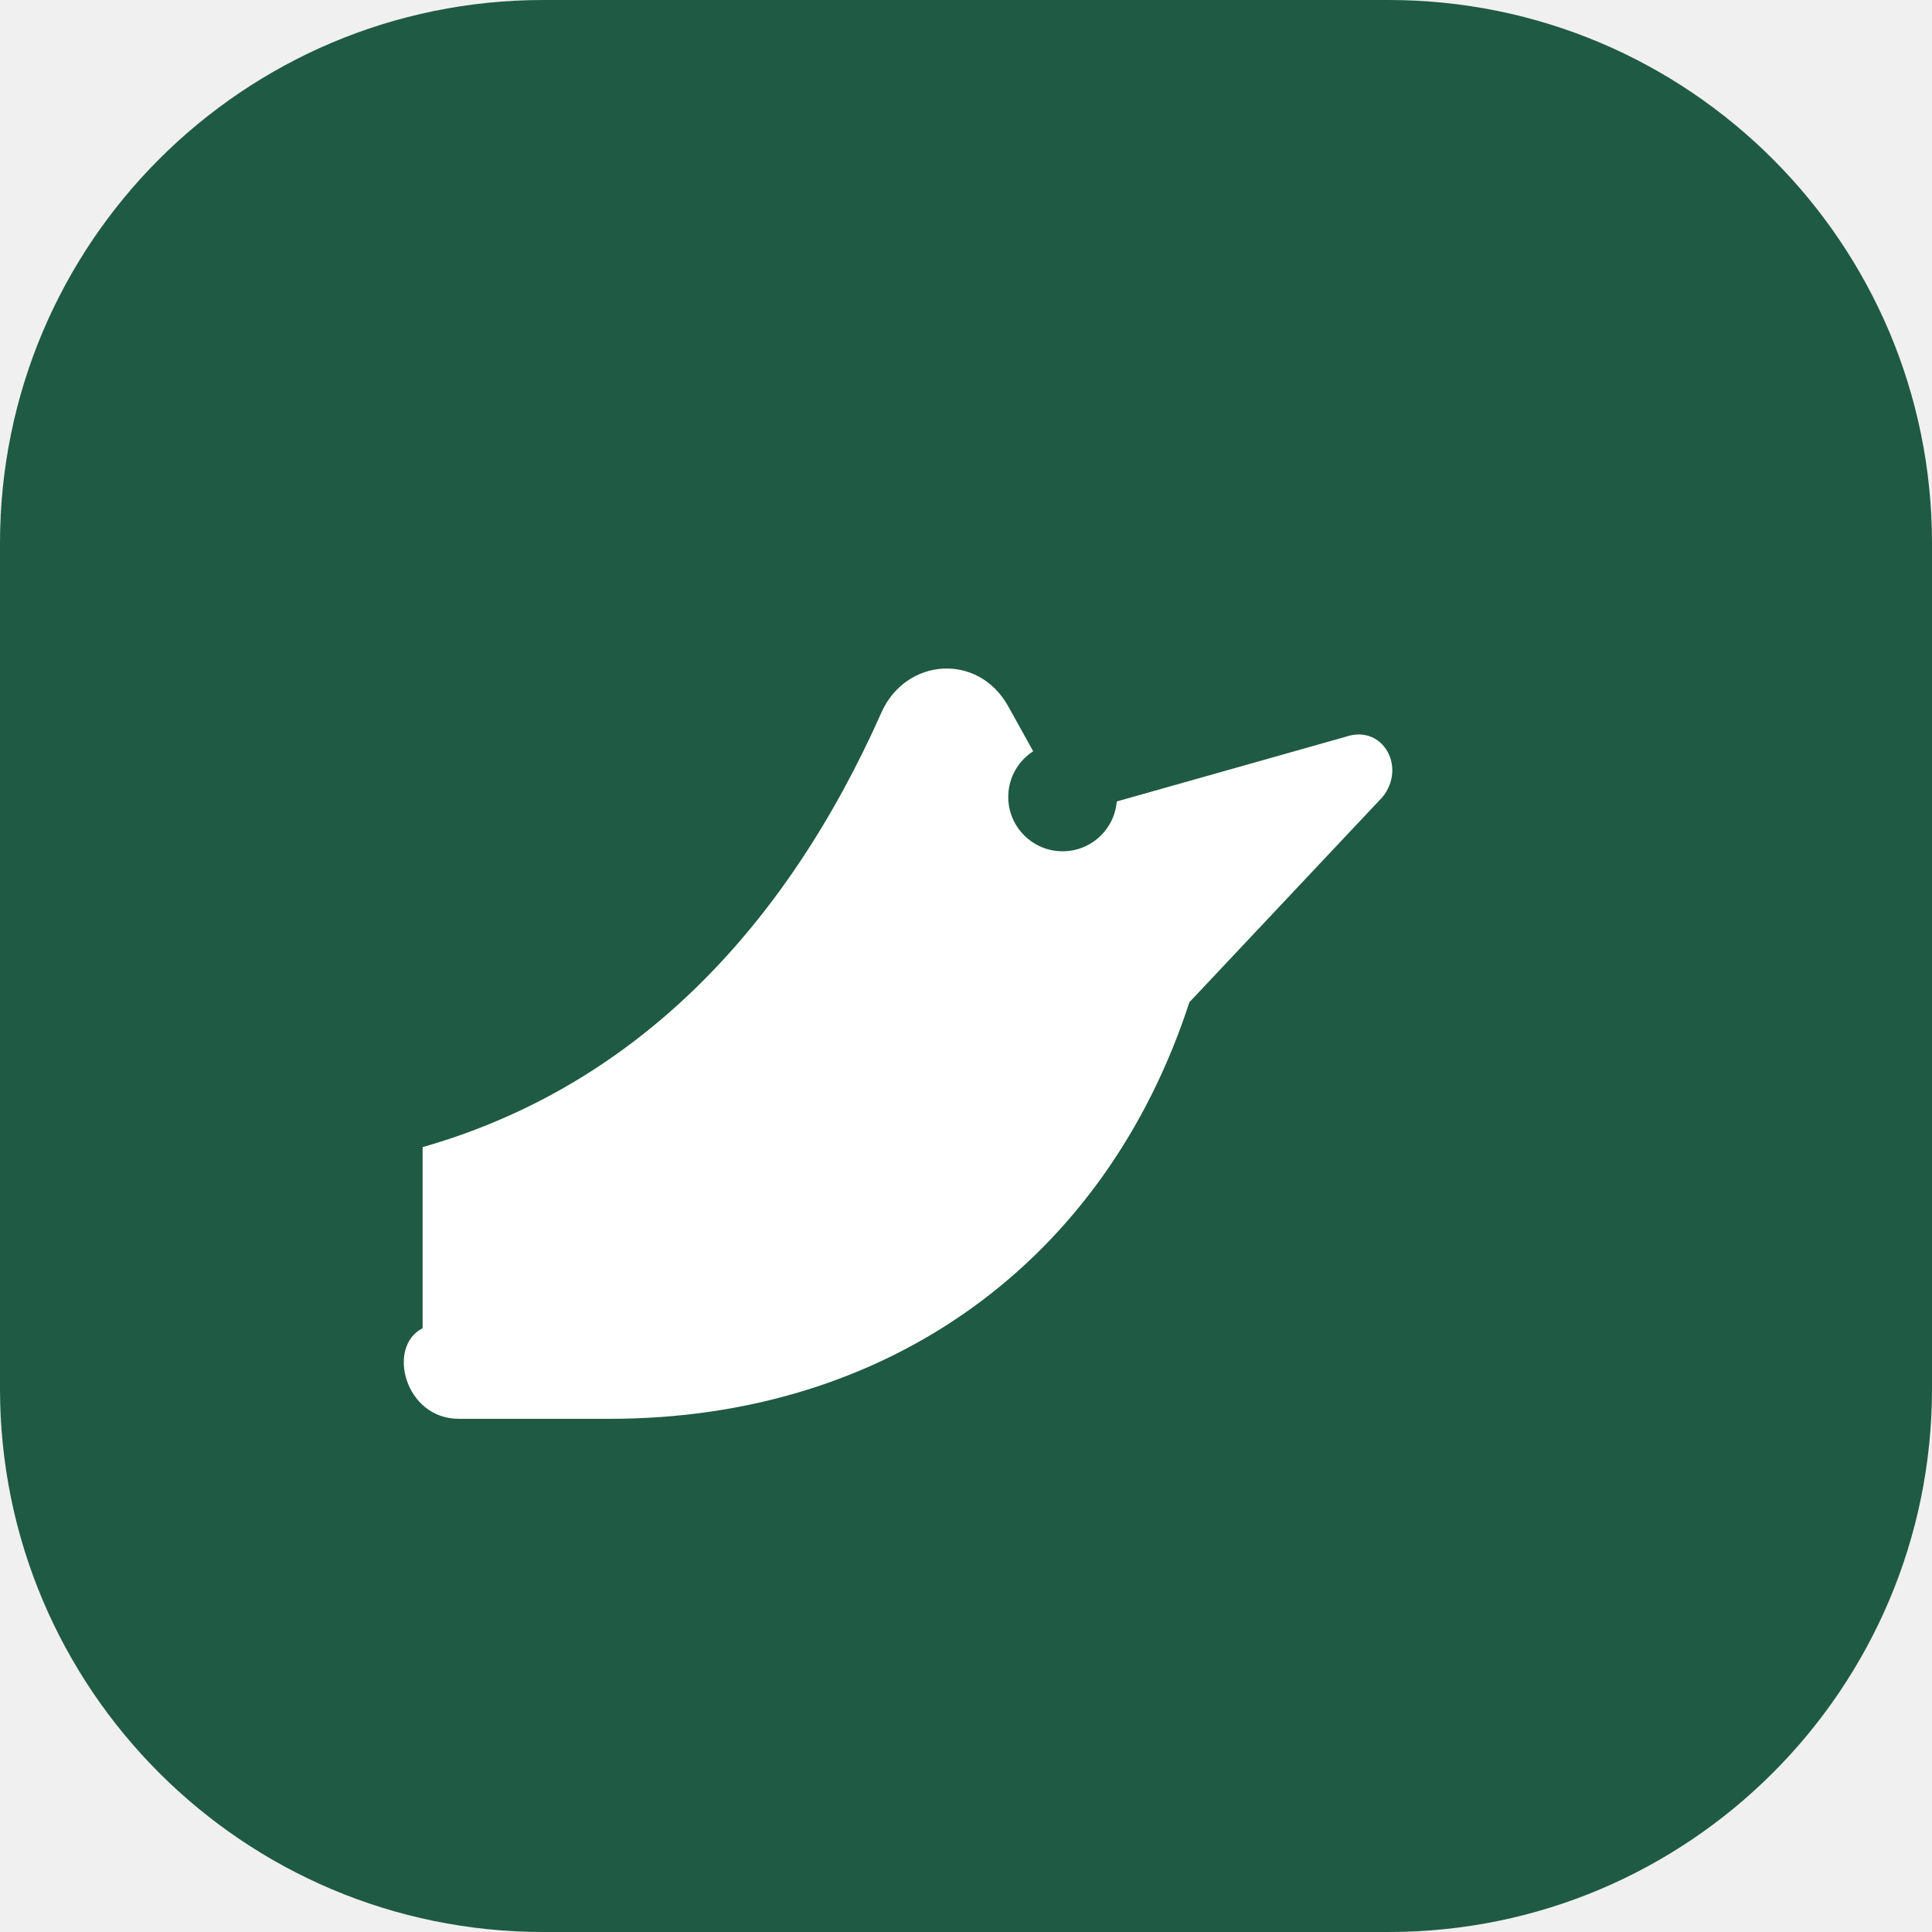
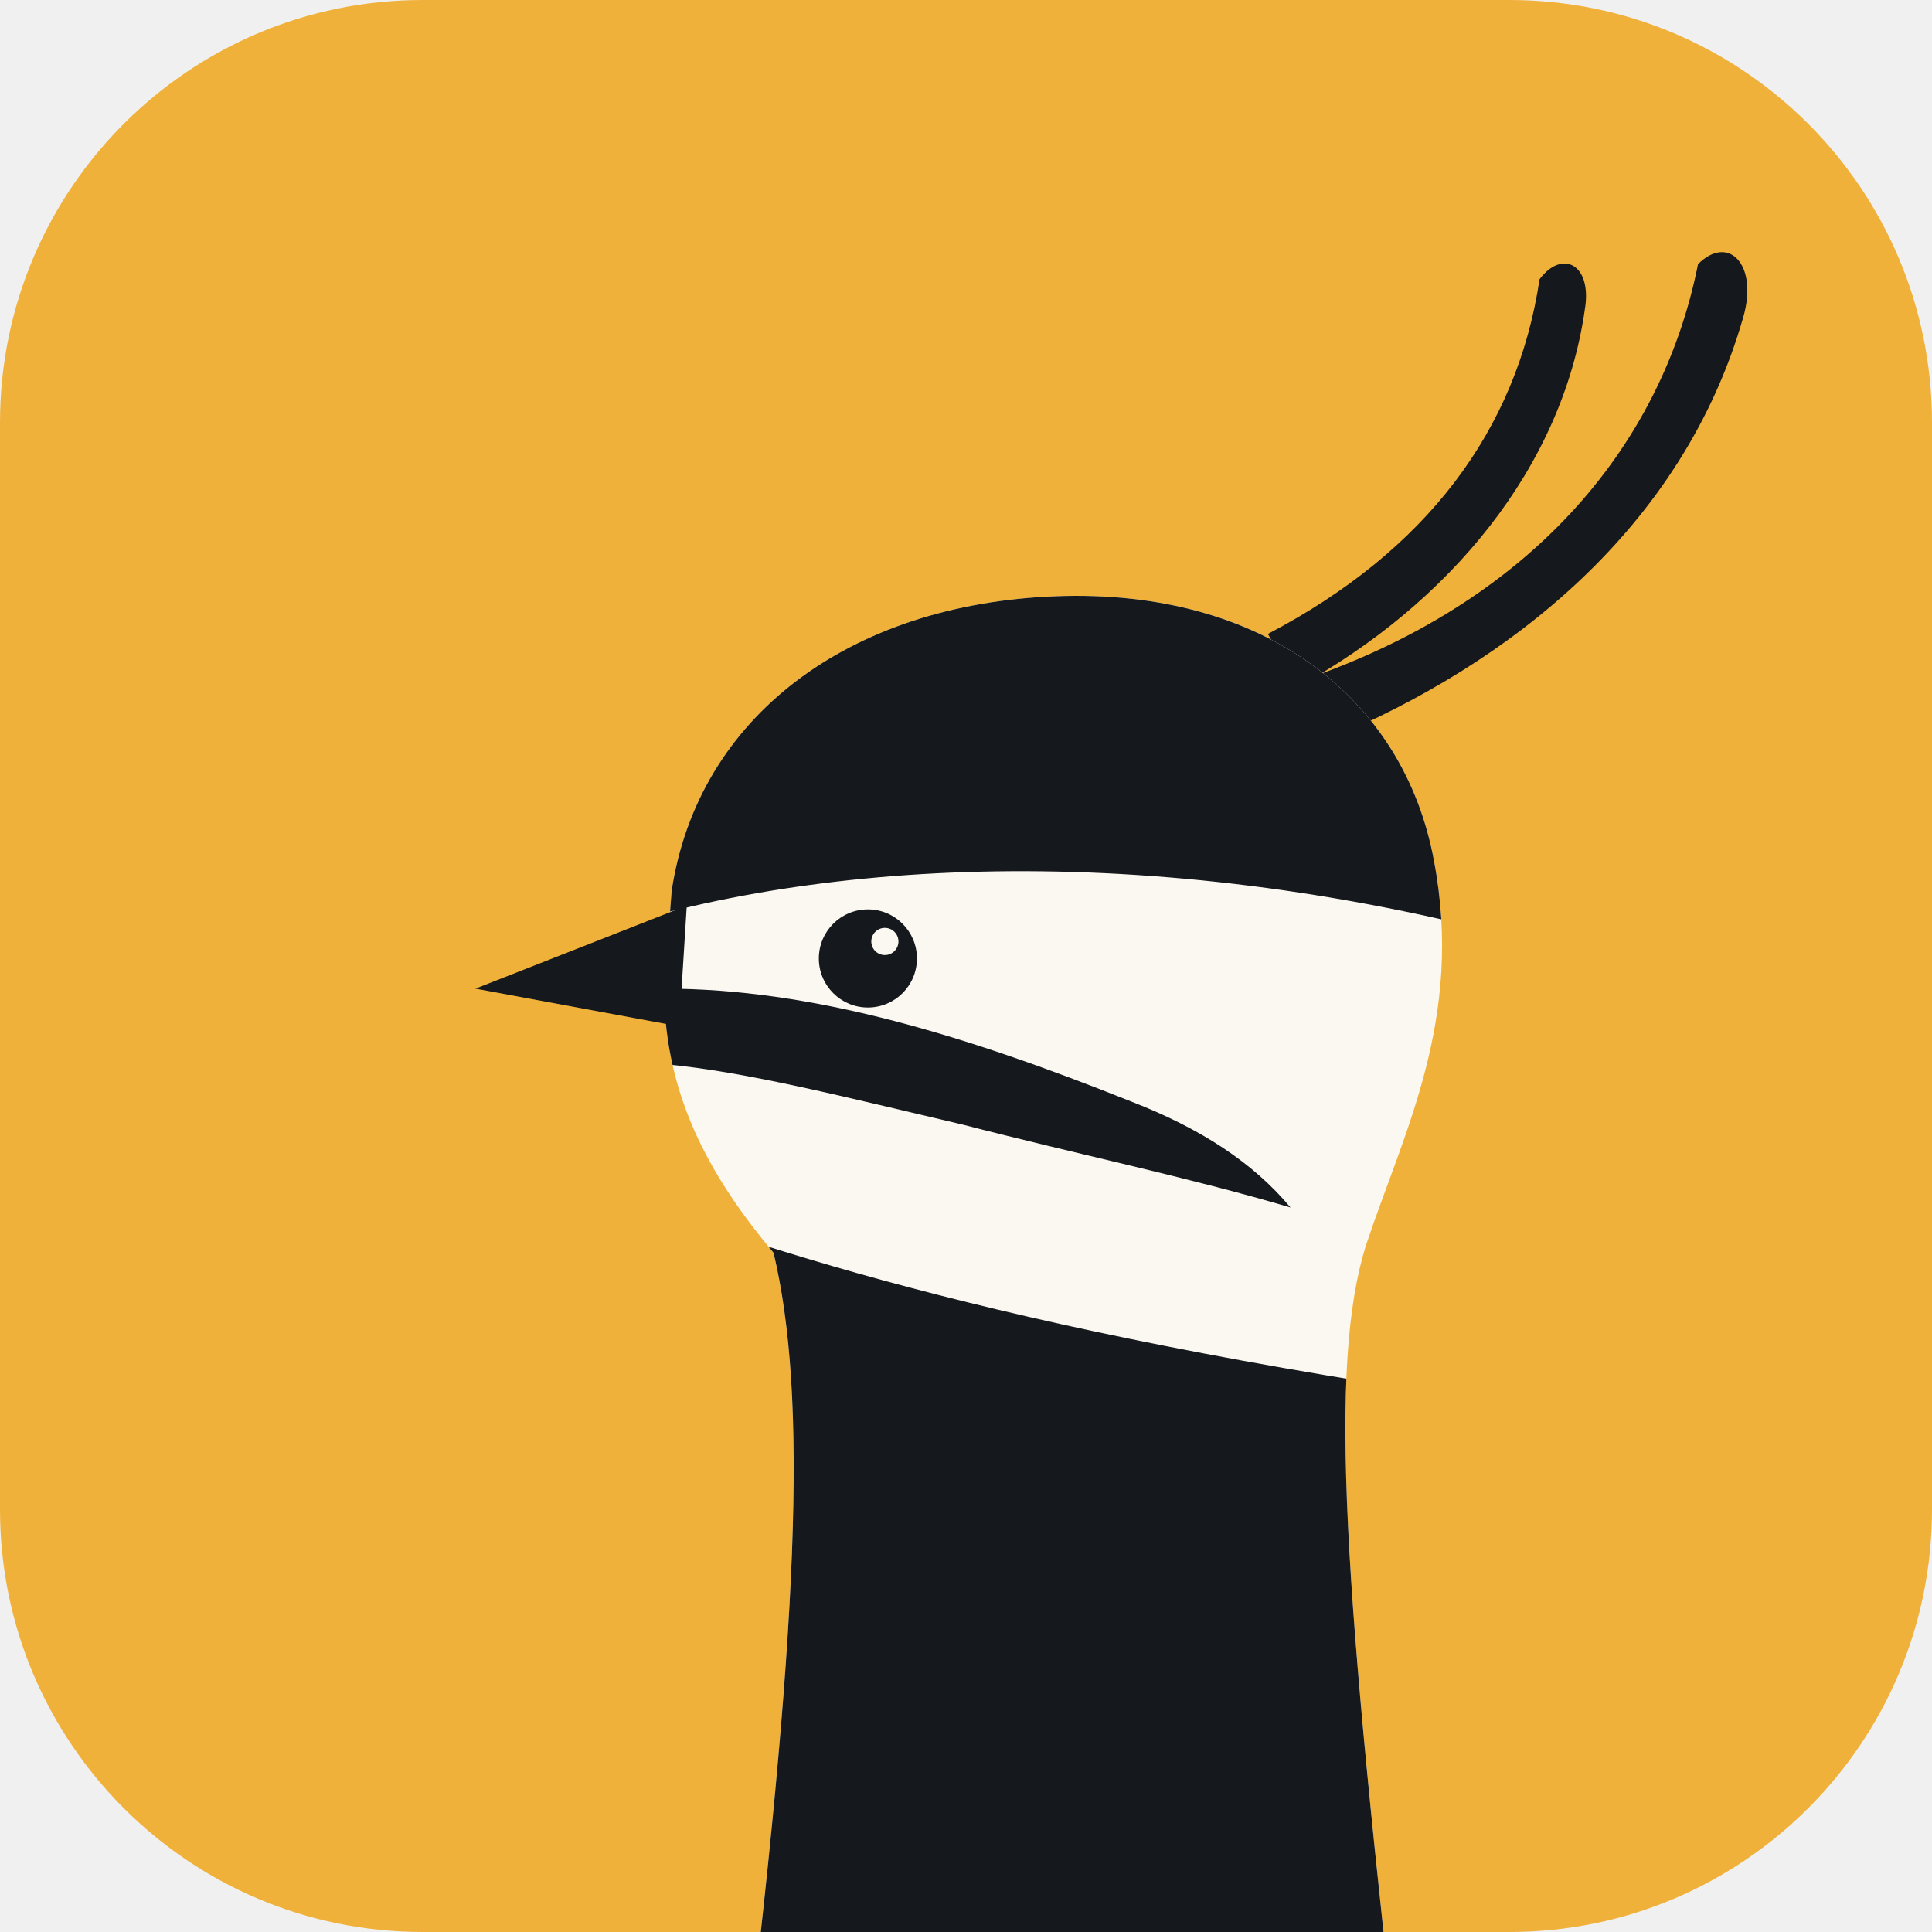
- <svg xmlns="http://www.w3.org/2000/svg" viewBox="0 0 32 32">
-   <rect width="32" height="32" rx="9" fill="#1f5a44" />
-   <path d="M7 19c3.5-1 6-3.6 7.6-7.2.4-.9 1.6-1 2.1-.1l1 1.8 4.6-1.3c.6-.2 1 .5.6 1l-3.2 3.4c-1.4 4.3-5 6.9-9.6 6.9H7.6c-.9 0-1.2-1.2-.6-1.5z" fill="#fff" />
-   <circle cx="17.6" cy="13.2" r=".9" fill="#1f5a44" />
+ <svg xmlns="http://www.w3.org/2000/svg" viewBox="0 0 512 512">
+   <defs>
+     <clipPath id="o">
+       <rect width="512" height="512" rx="112" />
+     </clipPath>
+     <clipPath id="h">
+       <path d="M178 236 C185 190 225 160 280 158 C335 156 372 185 380 228 C388 270 372 300 362 330 C352 362 356 420 372 560 L376 900 L190 900 L196 560 C212 430 214 370 205 332 C190 314 176 292 176 262 Z" />
+     </clipPath>
+   </defs>
+   <g clip-path="url(#o)">
+     <rect width="512" height="512" fill="#f0b13a" />
+     <g transform="translate(0.0 0.0) scale(1.0)">
+       <path d="M352 196 C400 176 446 140 462 84 C466 70 458 62 450 70 C440 120 404 160 346 180 Z" fill="#15181c" />
+       <path d="M344 182 C384 160 414 124 420 82 C422 70 414 66 408 74 C402 114 378 146 336 168 Z" fill="#15181c" />
+       <path d="M178 236 C185 190 225 160 280 158 C335 156 372 185 380 228 C388 270 372 300 362 330 C352 362 356 420 372 560 L376 900 L190 900 L196 560 C212 430 214 370 205 332 C190 314 176 292 176 262 Z" fill="#fbf8f1" />
+       <g clip-path="url(#h)" fill="#15181c">
+         <path d="M150 250 C210 228 300 222 400 248 L400 120 L150 120 Z" />
+         <path d="M176 262 C215 262 255 274 300 292 C318 299 332 308 342 320 C315 312 286 306 255 298 C225 291 198 284 176 282 Z" />
+         <path d="M150 312 C200 330 260 352 400 372 L400 900 L150 900 Z" />
+       </g>
+       <path d="M182 240 L126 262 L180 272 Z" fill="#15181c" />
+       <circle cx="230" cy="254" r="13" fill="#15181c" />
+       <circle cx="234.5" cy="249.5" r="3.6" fill="#fbf8f1" />
+     </g>
+   </g>
</svg>
